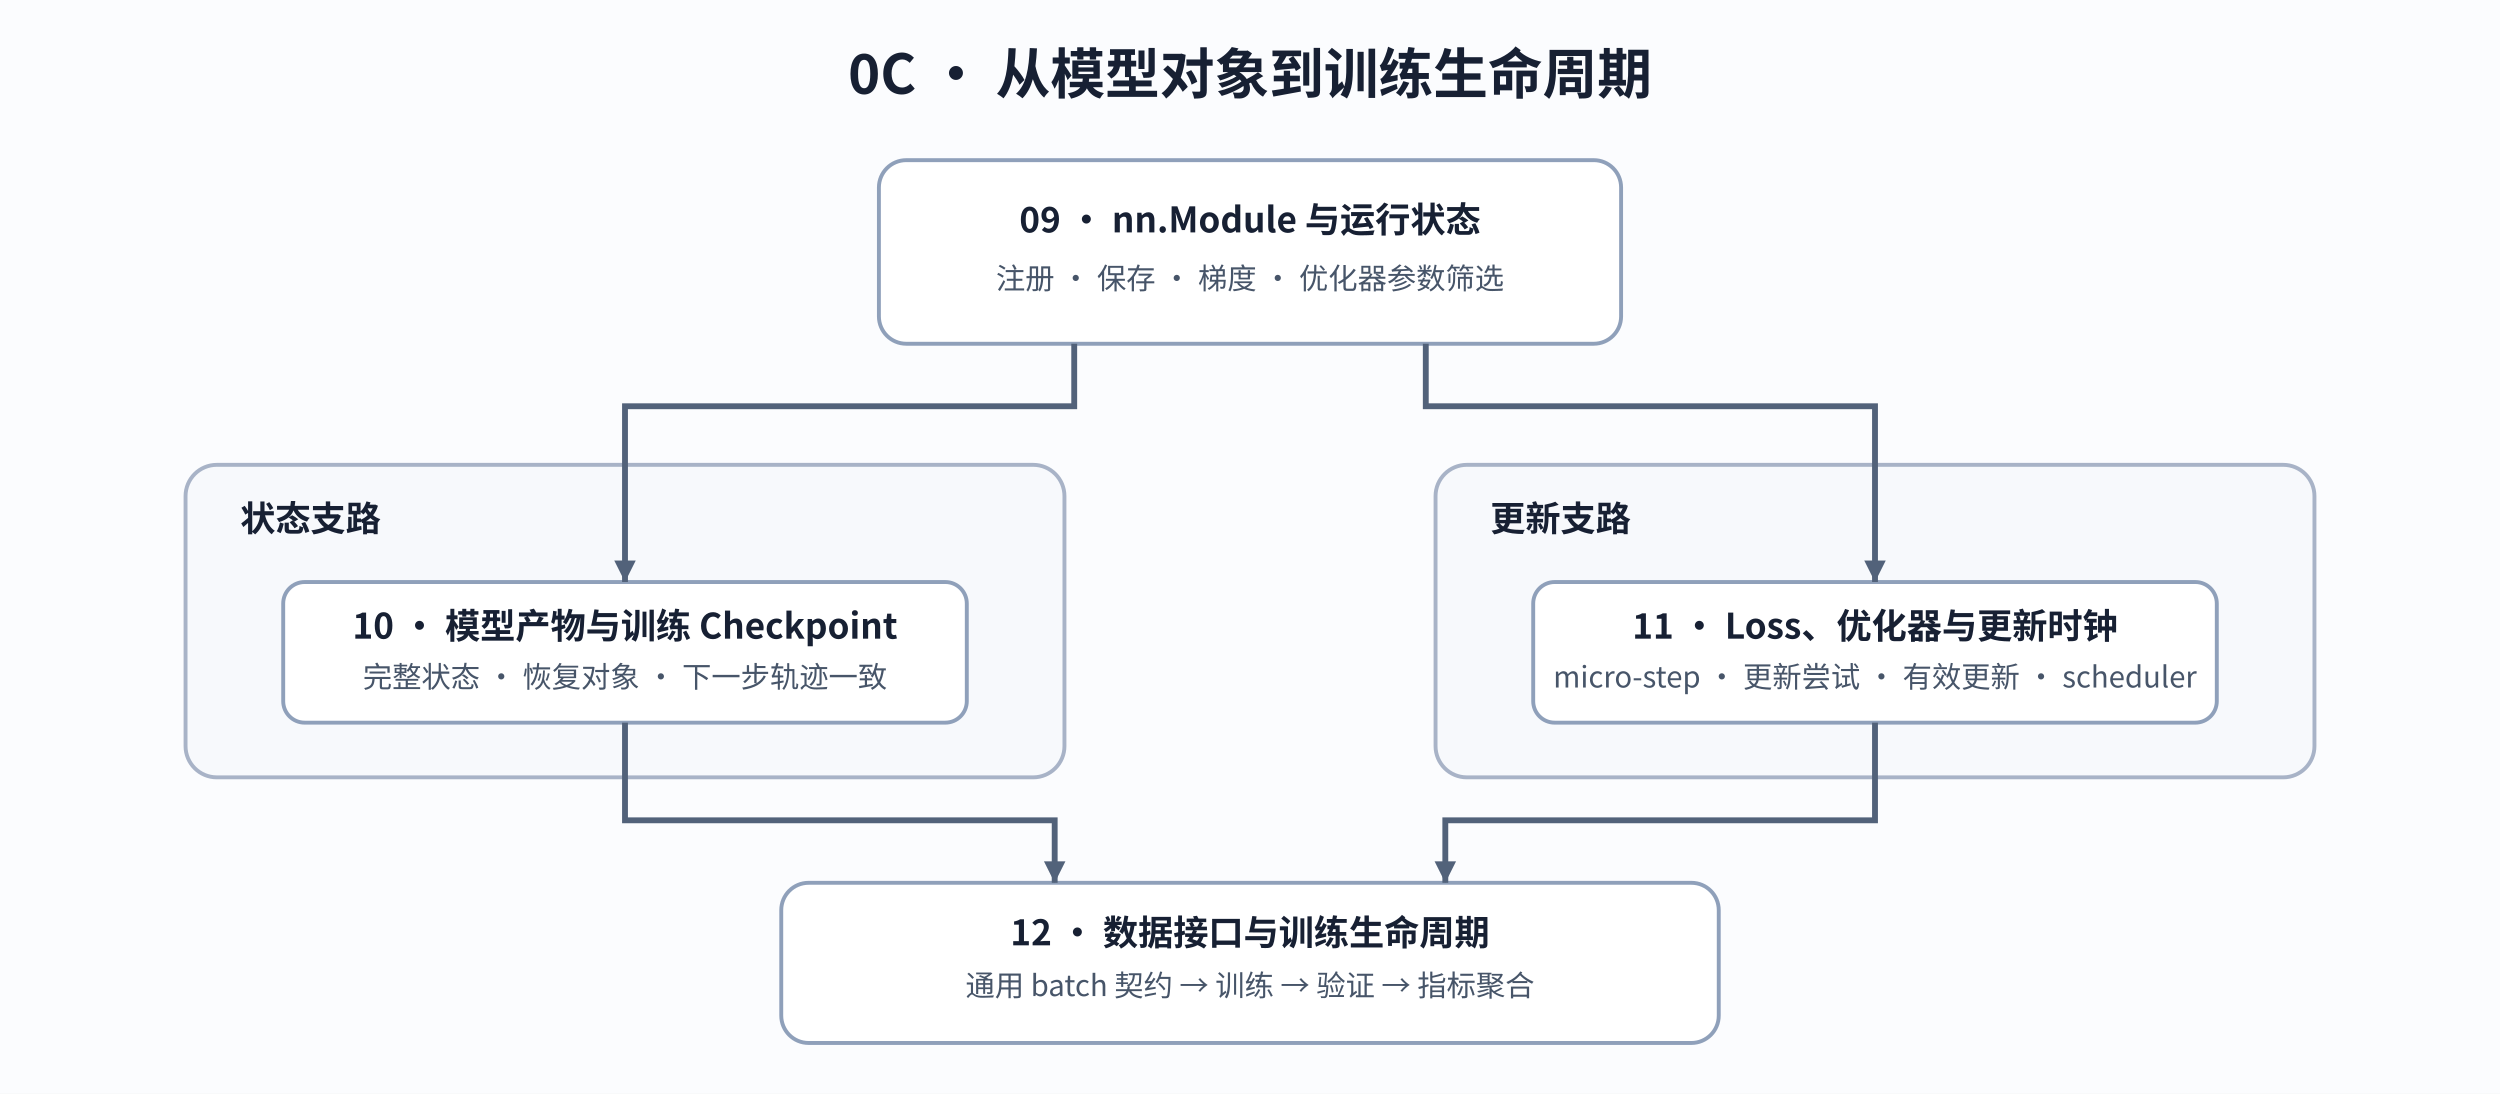
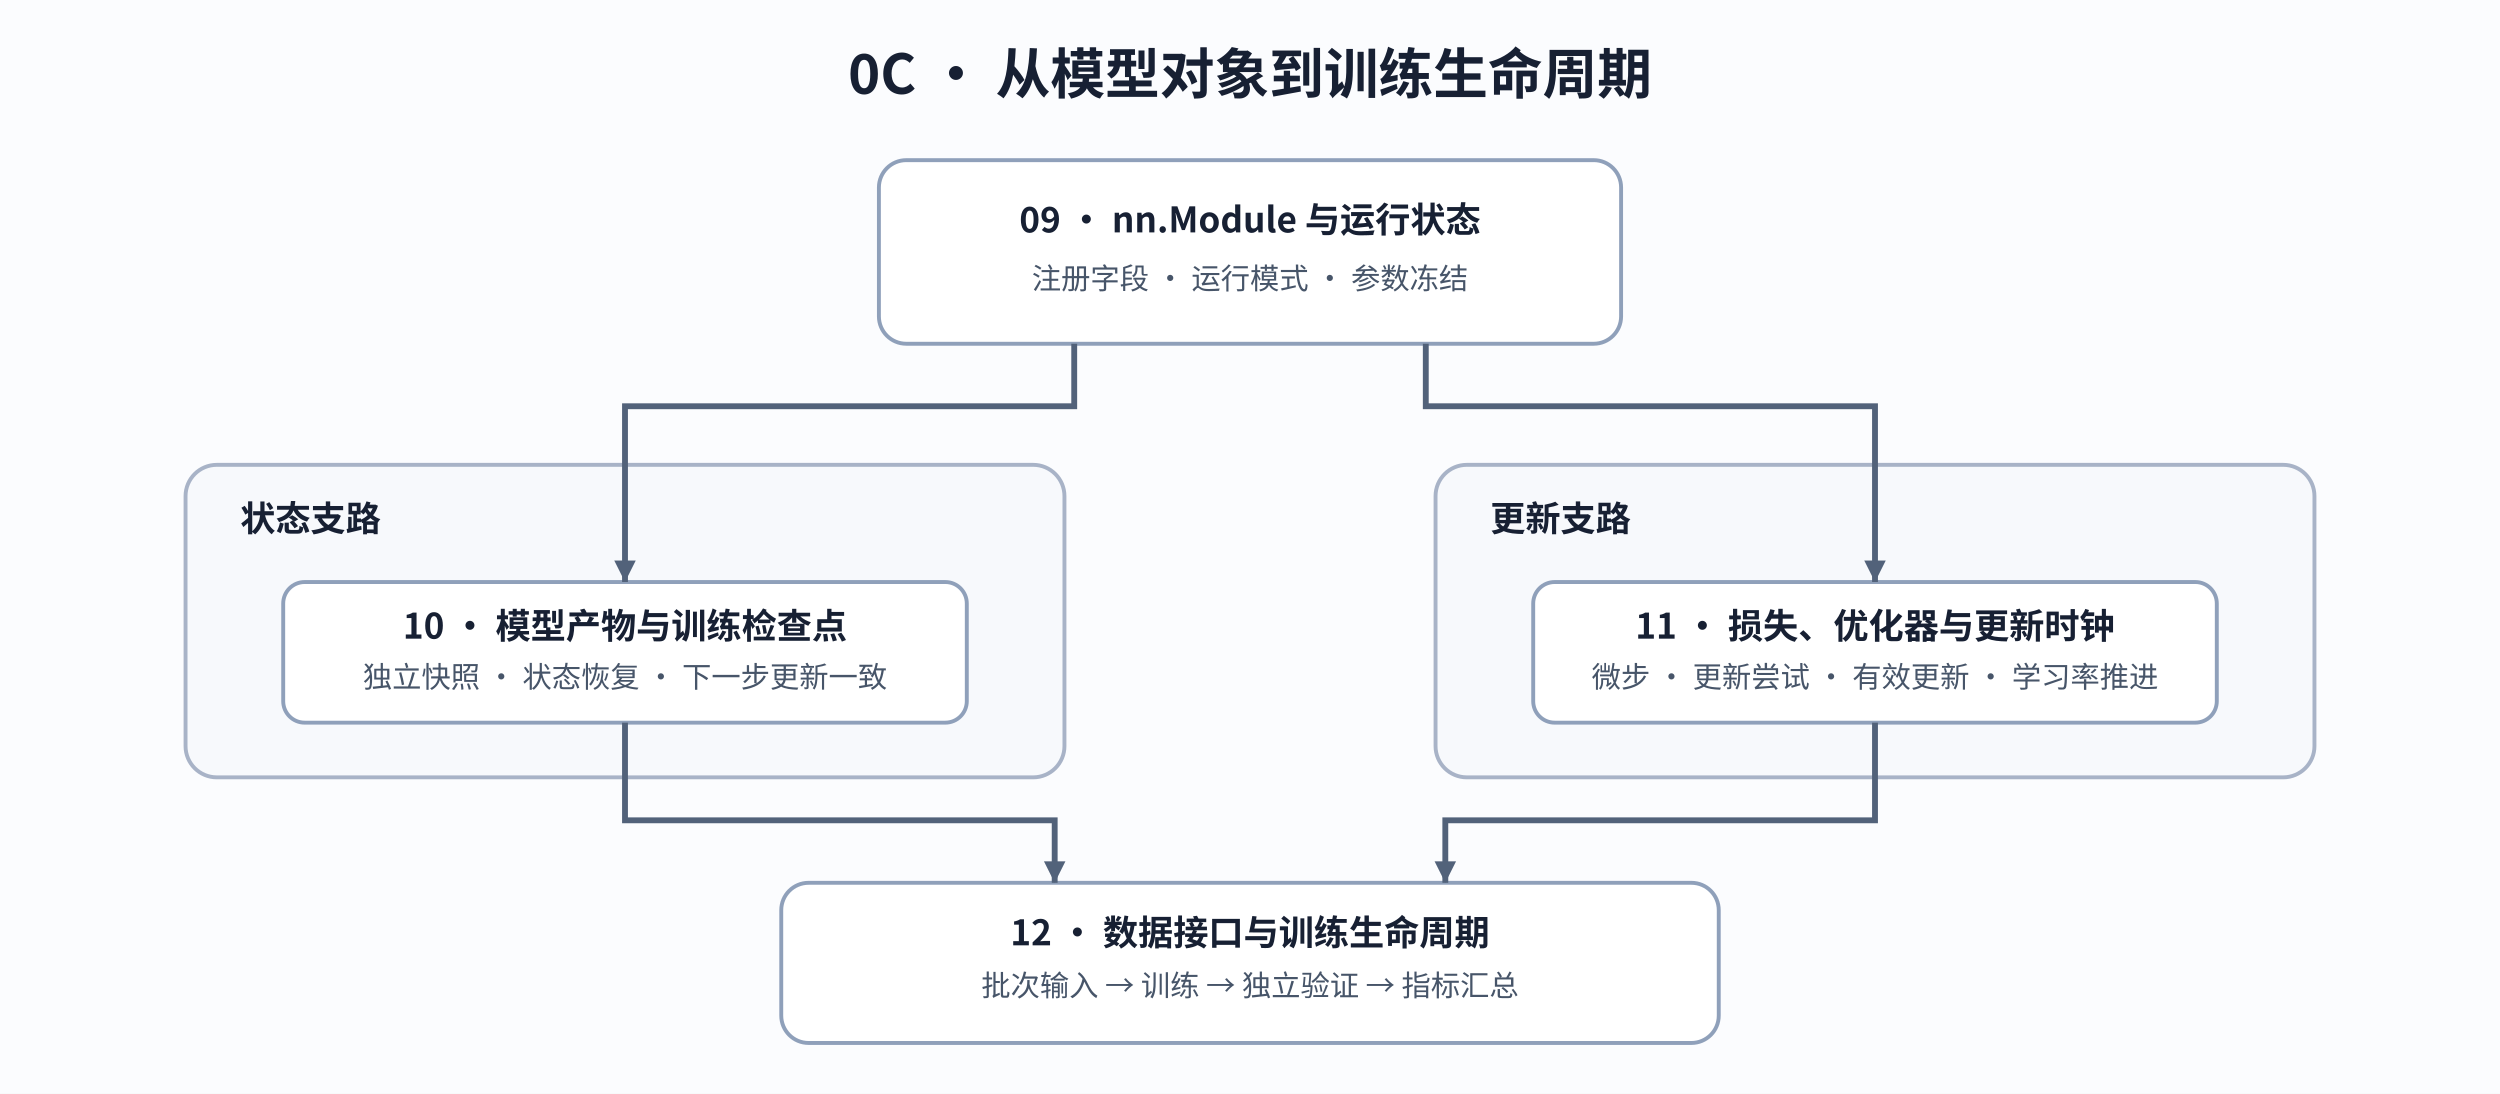
<svg xmlns="http://www.w3.org/2000/svg" width="1280" height="560" viewBox="0 0 1280 560" role="img" aria-labelledby="title desc">
  <defs>
    <marker id="arrow0c" markerUnits="userSpaceOnUse" markerWidth="11" markerHeight="11" refX="11" refY="5.5" orient="auto">
      <path d="M0 0L11 5.5L0 11Z" fill="#52627a" />
    </marker>
    <style>
      text{font-family:'Noto Sans CJK SC','Microsoft YaHei',sans-serif;fill:#172033}.title{font-size:28px;font-weight:700}.label{font-size:18px;font-weight:700}.note{font-size:15px;fill:#475569}.group{fill:#f7f9fc;stroke:#a8b3c7;stroke-width:2}.node{fill:#fff;stroke:#8fa0ba;stroke-width:2}.line{fill:none;stroke:#52627a;stroke-width:3;marker-end:url(#arrow0c)}
    </style>
  </defs>
  <rect width="1280" height="560" fill="#fbfcfe" />
  <text x="640" y="48" text-anchor="middle" class="title">0C · 从模型对象到训练生命周期</text>
  <rect x="450" y="82" width="380" height="94" rx="14" fill="#e9e7fb" class="node" />
  <text x="640" y="119" text-anchor="middle" class="label">09 · nn.Module 与运行状态</text>
-   <text x="640" y="148" text-anchor="middle" class="note">注册 · 保存 · 梯度 · 优化器参数筛选</text>
+   <text x="640" y="148" text-anchor="middle" class="note">注册字段 · 运行模式 · 参数冻结</text>
  <rect x="95" y="238" width="450" height="160" rx="16" class="group" data-layout-role="panel" />
  <text x="123" y="272" class="label">状态支路</text>
  <rect x="145" y="298" width="350" height="72" rx="11" fill="#e4f1fb" class="node" />
-   <text x="320" y="327" text-anchor="middle" class="label">10 · 模型产物与训练 Checkpoint</text>
-   <text x="320" y="352" text-anchor="middle" class="note">完整状态 · 恢复对象 · 下一步轨迹一致</text>
+   <text x="320" y="327" text-anchor="middle" class="label">10 · 模型产物与训练检查点</text>
+   <text x="320" y="352" text-anchor="middle" class="note">独立快照 · 状态恢复 · 下一步更新一致</text>
  <rect x="735" y="238" width="450" height="160" rx="16" class="group" data-layout-role="panel" />
  <text x="763" y="272" class="label">更新支路</text>
  <rect x="785" y="298" width="350" height="72" rx="11" fill="#e8f7ed" class="node" />
-   <text x="960" y="327" text-anchor="middle" class="label">11 · Loss、优化器与更新时钟</text>
-   <text x="960" y="352" text-anchor="middle" class="note">micro-step · 更新尝试 · 有效更新 · scheduler</text>
+   <text x="960" y="327" text-anchor="middle" class="label">11 · 损失、优化器与更新时钟</text>
+   <text x="960" y="352" text-anchor="middle" class="note">微步 · 更新尝试 · 有效更新 · 学习率推进</text>
  <rect x="400" y="452" width="480" height="82" rx="14" fill="#fff2cf" class="node" />
  <text x="640" y="484" text-anchor="middle" class="label">12 · 数据接口与训练生命周期</text>
-   <text x="640" y="510" text-anchor="middle" class="note">通用 batch 契约 → 训练 → 验证 → 指标聚合</text>
+   <text x="640" y="510" text-anchor="middle" class="note">批次输入 → 训练 → 独立验证 → 指标汇总</text>
  <path d="M550 176V208H320V298" class="line" />
  <path d="M730 176V208H960V298" class="line" />
  <path d="M320 370V420H540V452" class="line" />
  <path d="M960 370V420H740V452" class="line" />
</svg>
